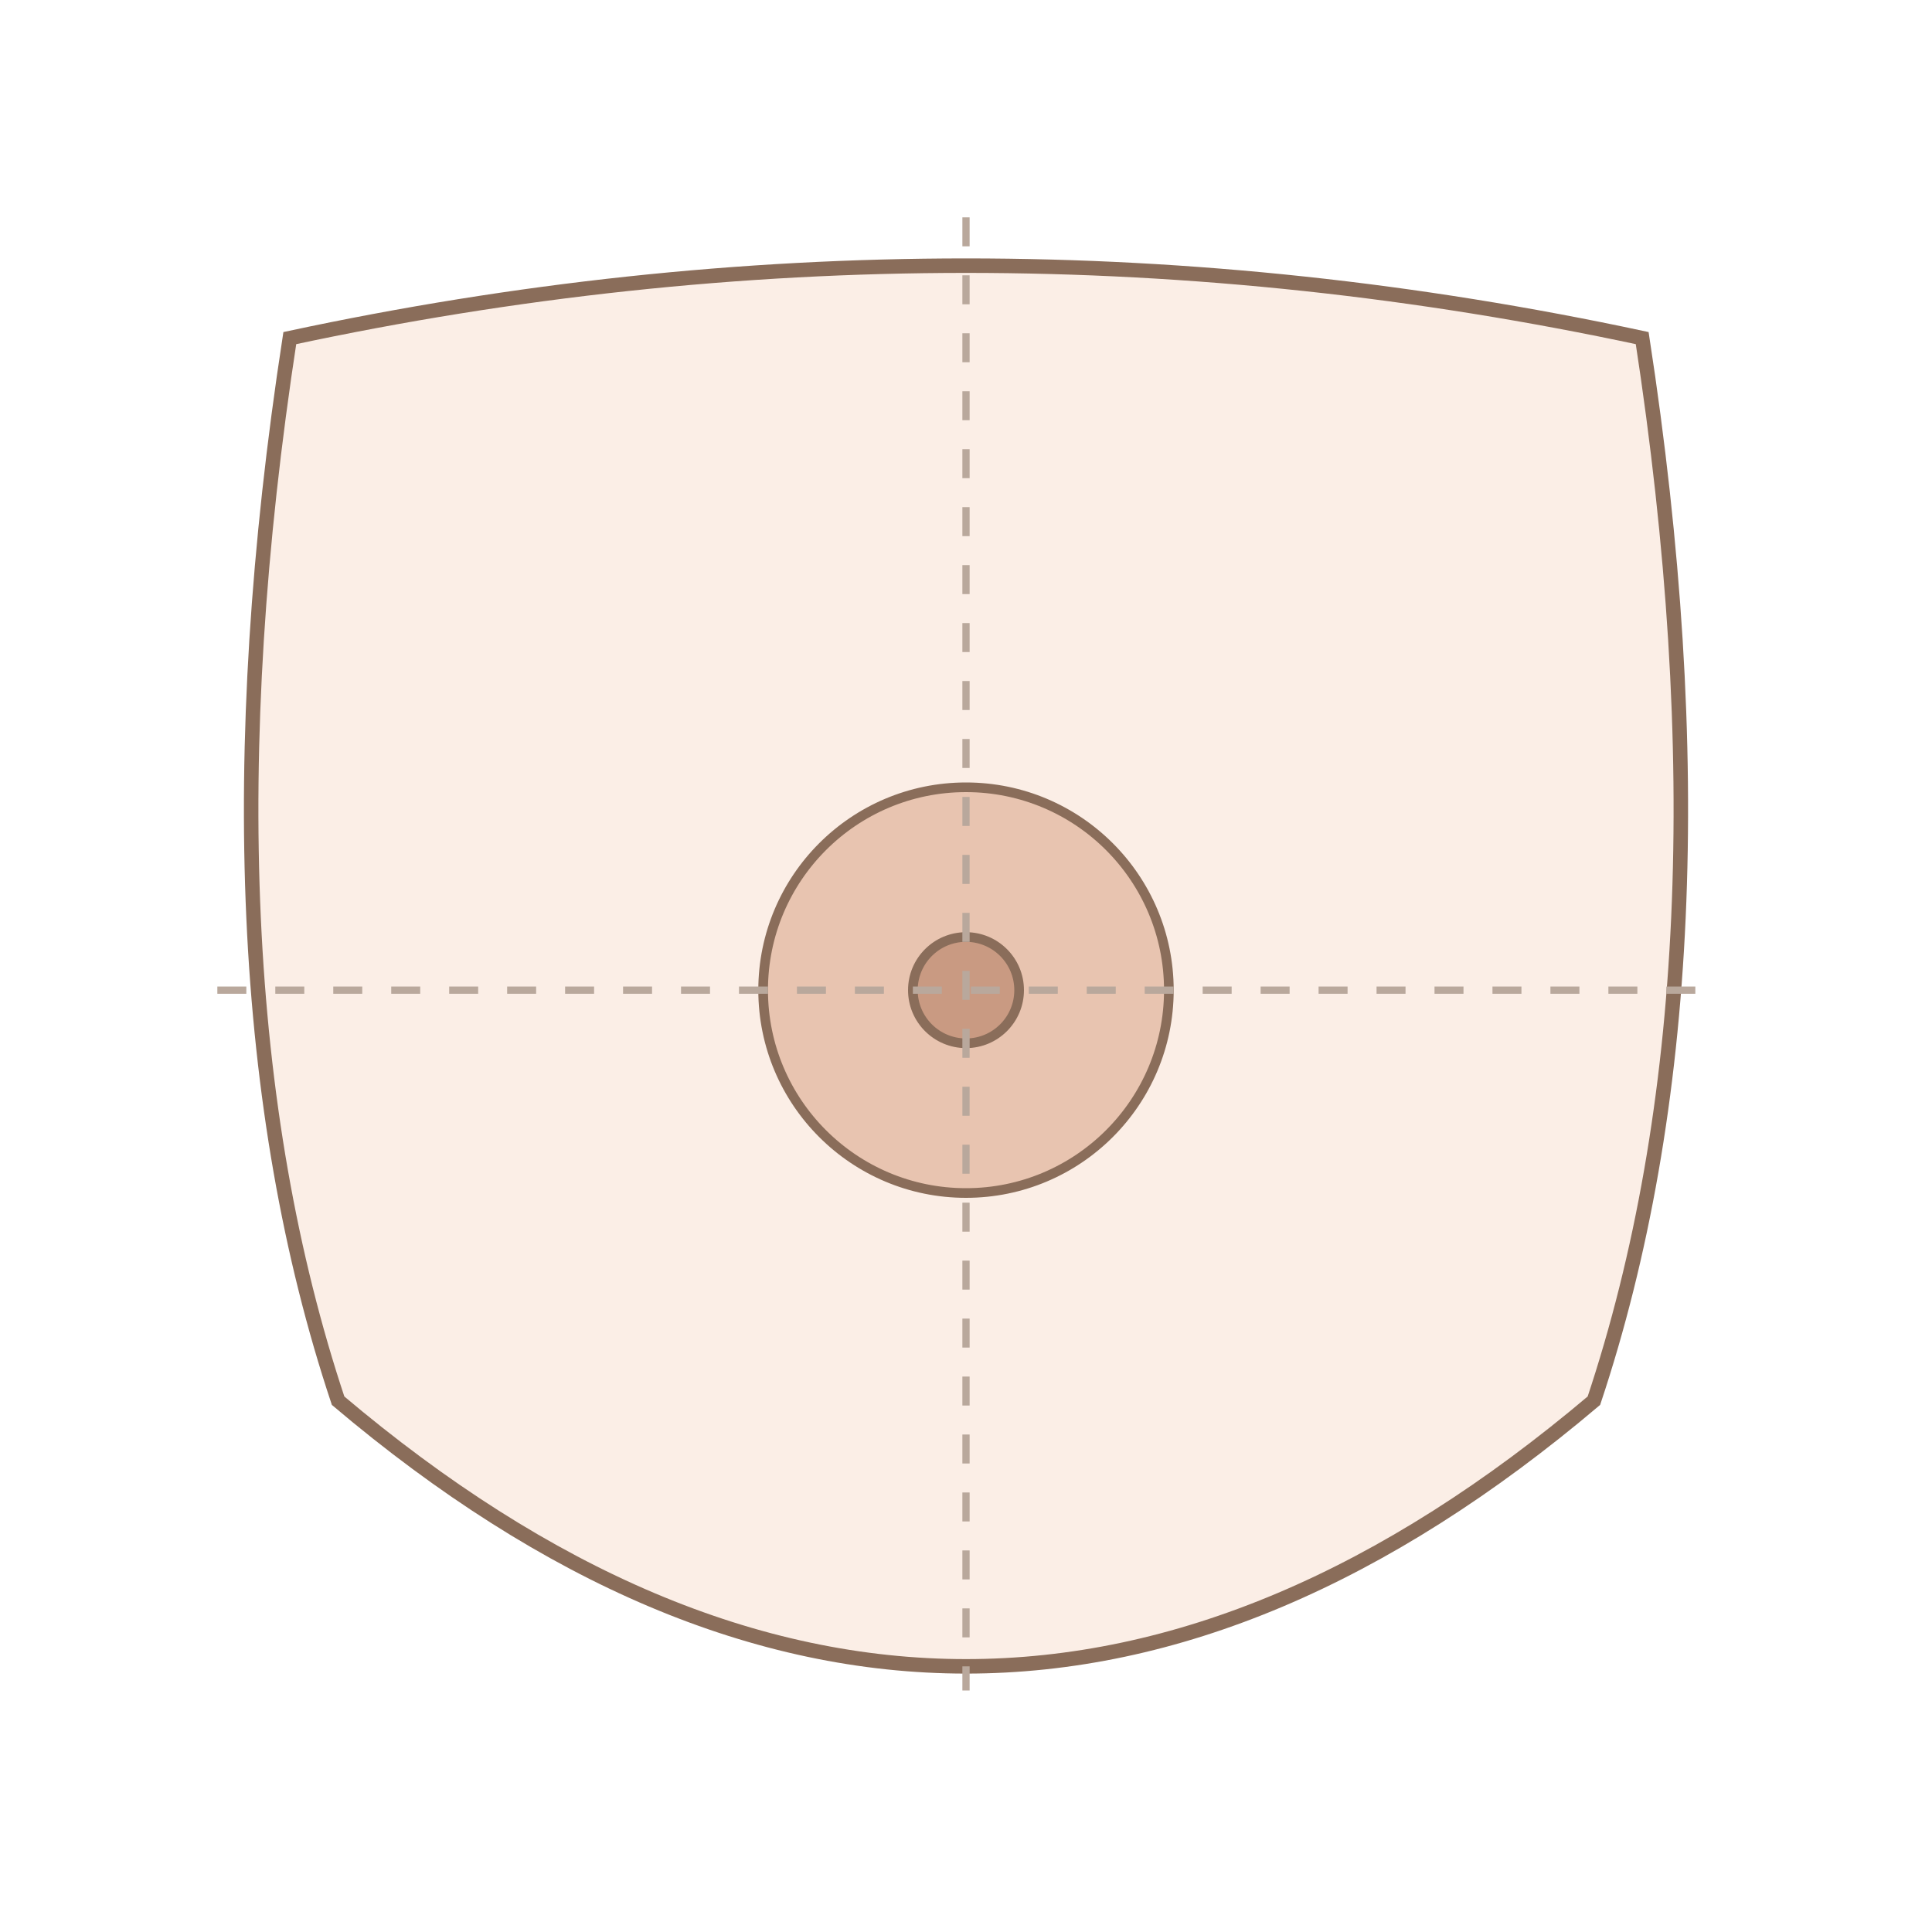
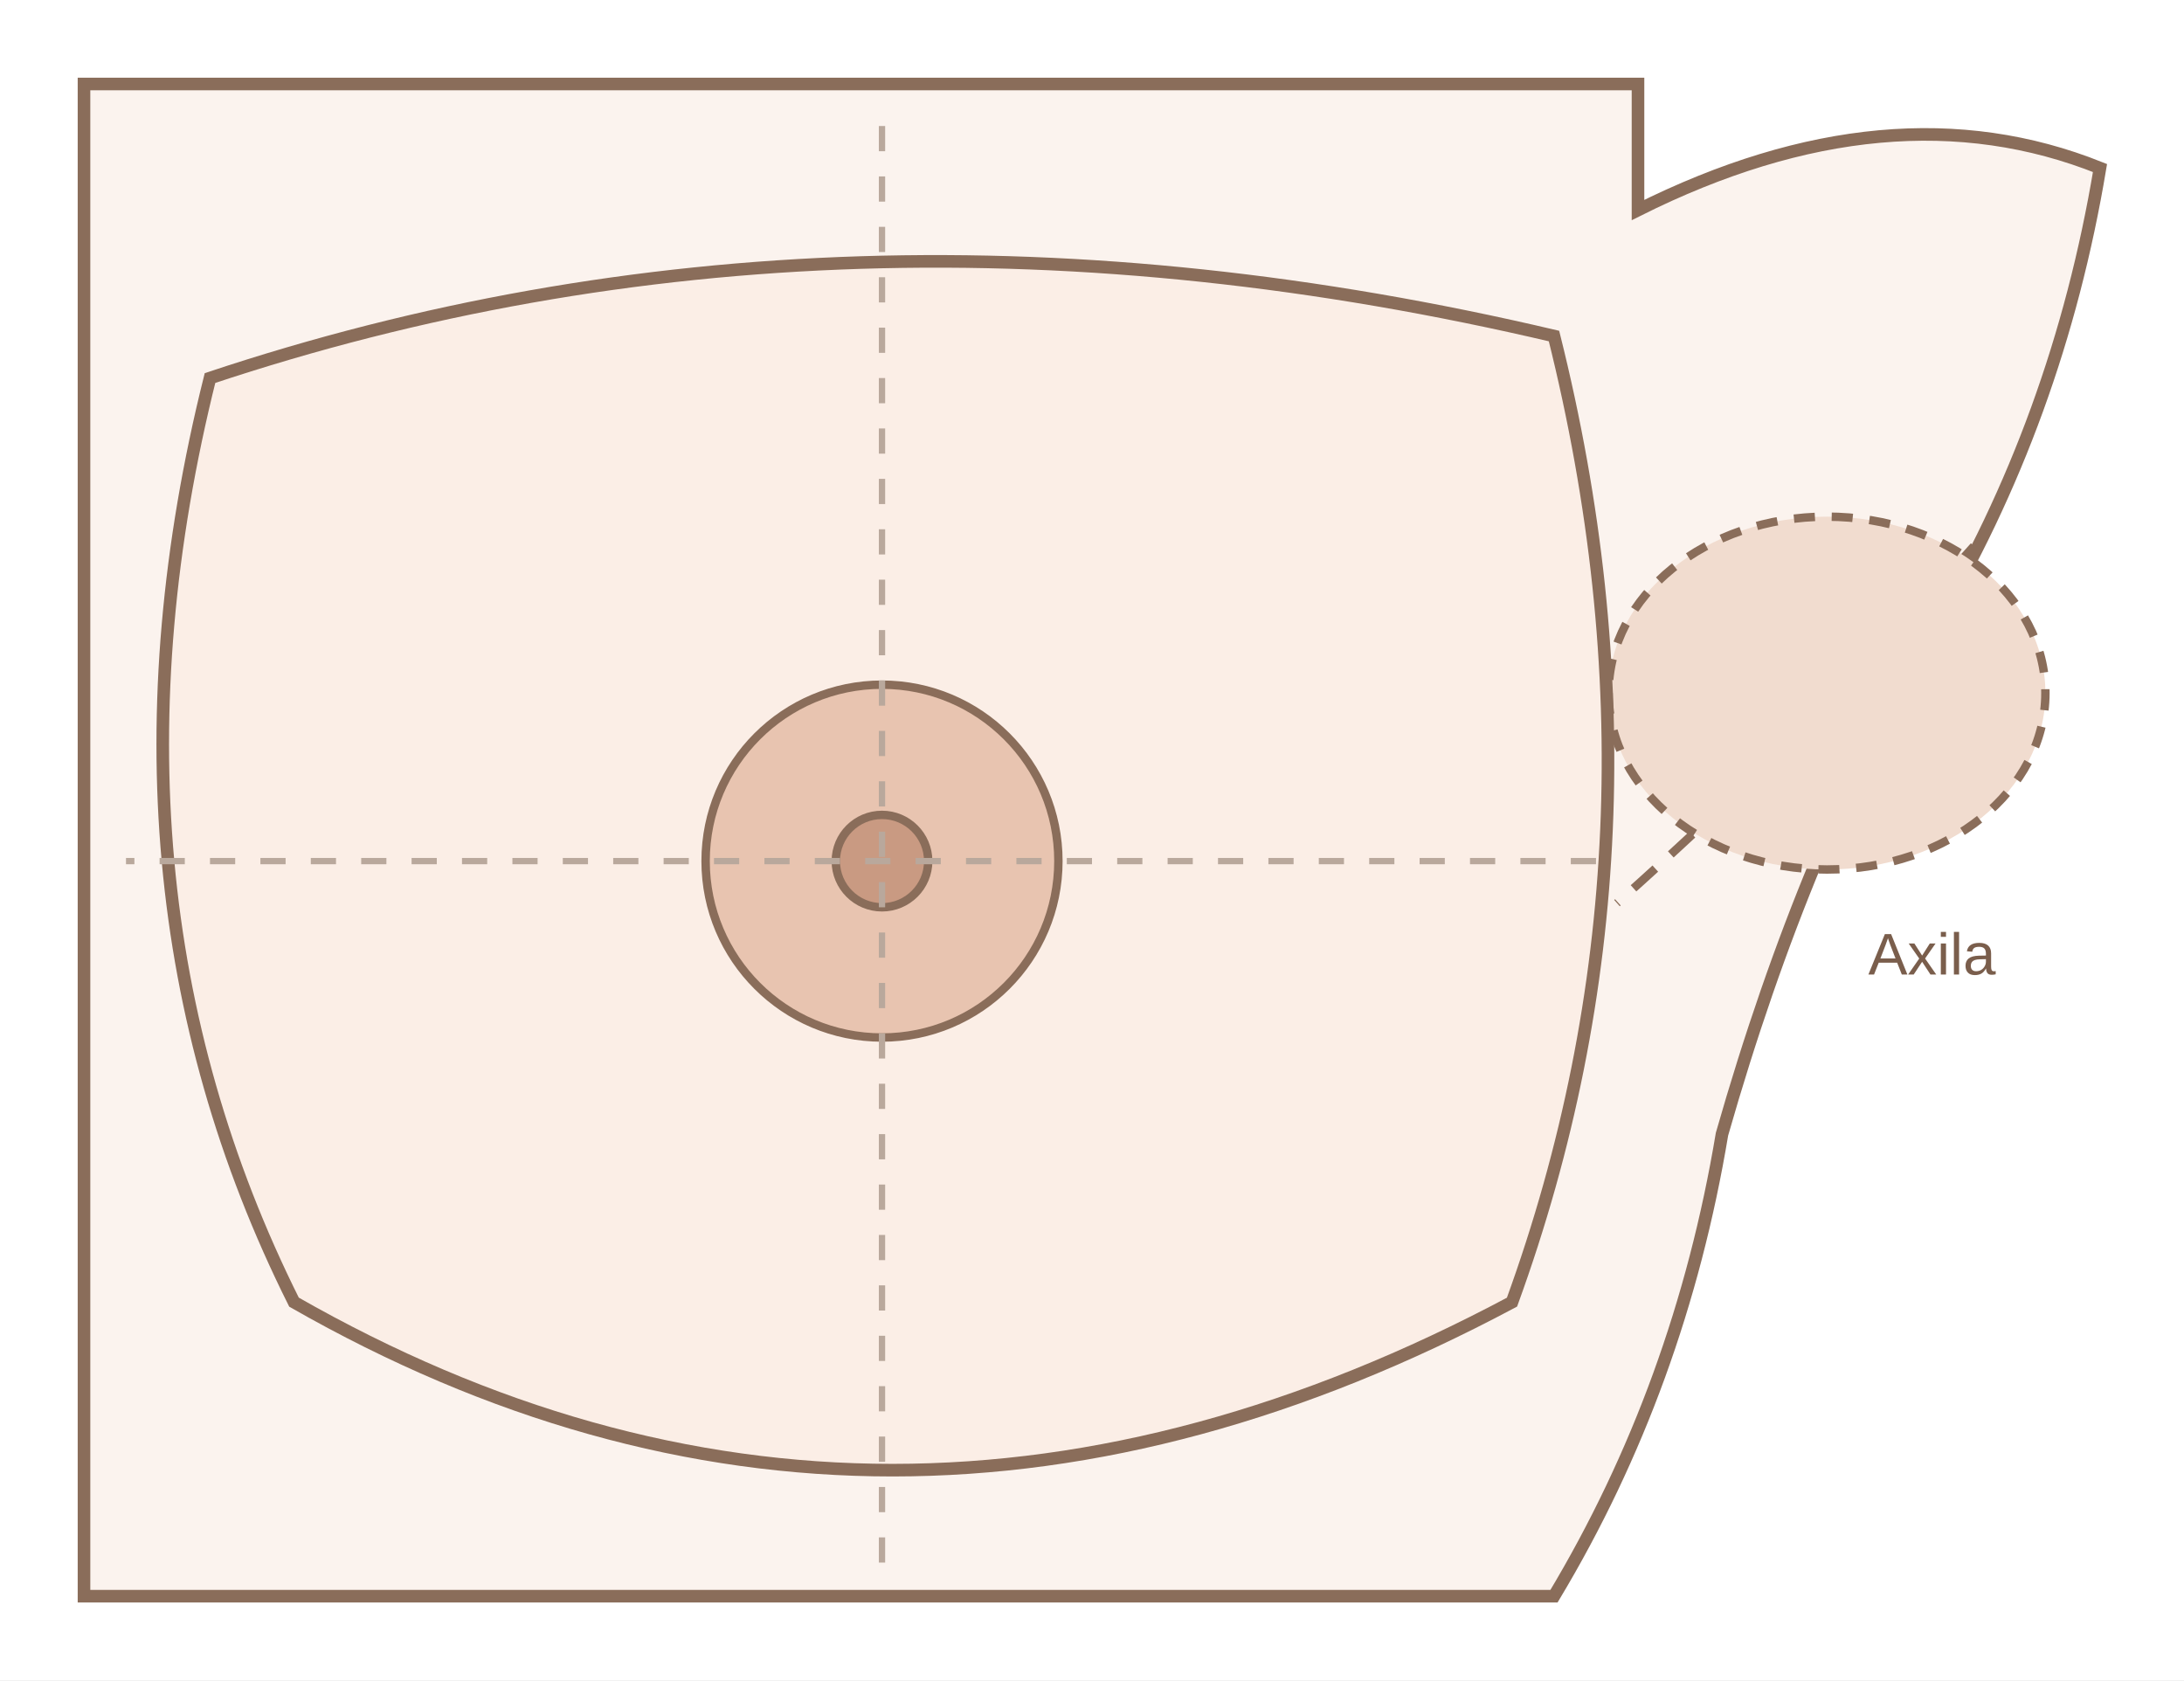
- <svg xmlns="http://www.w3.org/2000/svg" viewBox="0 0 400 400" width="400" height="400">
-   <rect width="400" height="400" fill="#fff" />
-   <path d="M60 70 Q200 40 340 70 Q360 200 330 290 Q200 400 70 290 Q40 200 60 70 Z" fill="#fbeee6" stroke="#8a6d5a" stroke-width="3" />
-   <circle cx="200" cy="205" r="42" fill="#e8c4b0" stroke="#8a6d5a" stroke-width="2" />
-   <circle cx="200" cy="205" r="11" fill="#c99a82" stroke="#8a6d5a" stroke-width="2" />
-   <line x1="200" y1="45" x2="200" y2="350" stroke="#b9a89c" stroke-width="1.5" stroke-dasharray="6 6" />
-   <line x1="45" y1="205" x2="355" y2="205" stroke="#b9a89c" stroke-width="1.5" stroke-dasharray="6 6" />
+ <svg xmlns="http://www.w3.org/2000/svg" viewBox="0 0 520 400" width="520" height="400">
+   <rect width="520" height="400" fill="#fff" />
+   <g transform="translate(520,0) scale(-1,1)">
+     <path d="M20 40 Q70 20 130 50 L130 20 L500 20 L500 380 L150 380 Q120 330 110 270 Q90 200 60 150 Q30 100 20 40 Z" fill="#fbf3ee" stroke="#8a6d5a" stroke-width="3" />
+     <path d="M50 130 Q90 175 135 215" fill="none" stroke="#8a6d5a" stroke-width="2" stroke-dasharray="7 5" />
+     <ellipse cx="85" cy="165" rx="52" ry="42" fill="#f1dccf" stroke="#8a6d5a" stroke-width="2" stroke-dasharray="5 4" />
+     <path d="M150 80 Q320 40 470 90 Q500 210 450 310 Q310 390 160 310 Q120 200 150 80 Z" fill="#fbeee6" stroke="#8a6d5a" stroke-width="3" />
+     <circle cx="310" cy="205" r="42" fill="#e8c4b0" stroke="#8a6d5a" stroke-width="2" />
+     <circle cx="310" cy="205" r="11" fill="#c99a82" stroke="#8a6d5a" stroke-width="2" />
+     <line x1="310" y1="30" x2="310" y2="375" stroke="#b9a89c" stroke-width="1.5" stroke-dasharray="6 6" />
+     <line x1="140" y1="205" x2="490" y2="205" stroke="#b9a89c" stroke-width="1.5" stroke-dasharray="6 6" />
+   </g>
+   <text x="460" y="232" font-family="Arial, sans-serif" font-size="14" fill="#7a5e4c" text-anchor="middle">Axila</text>
</svg>
